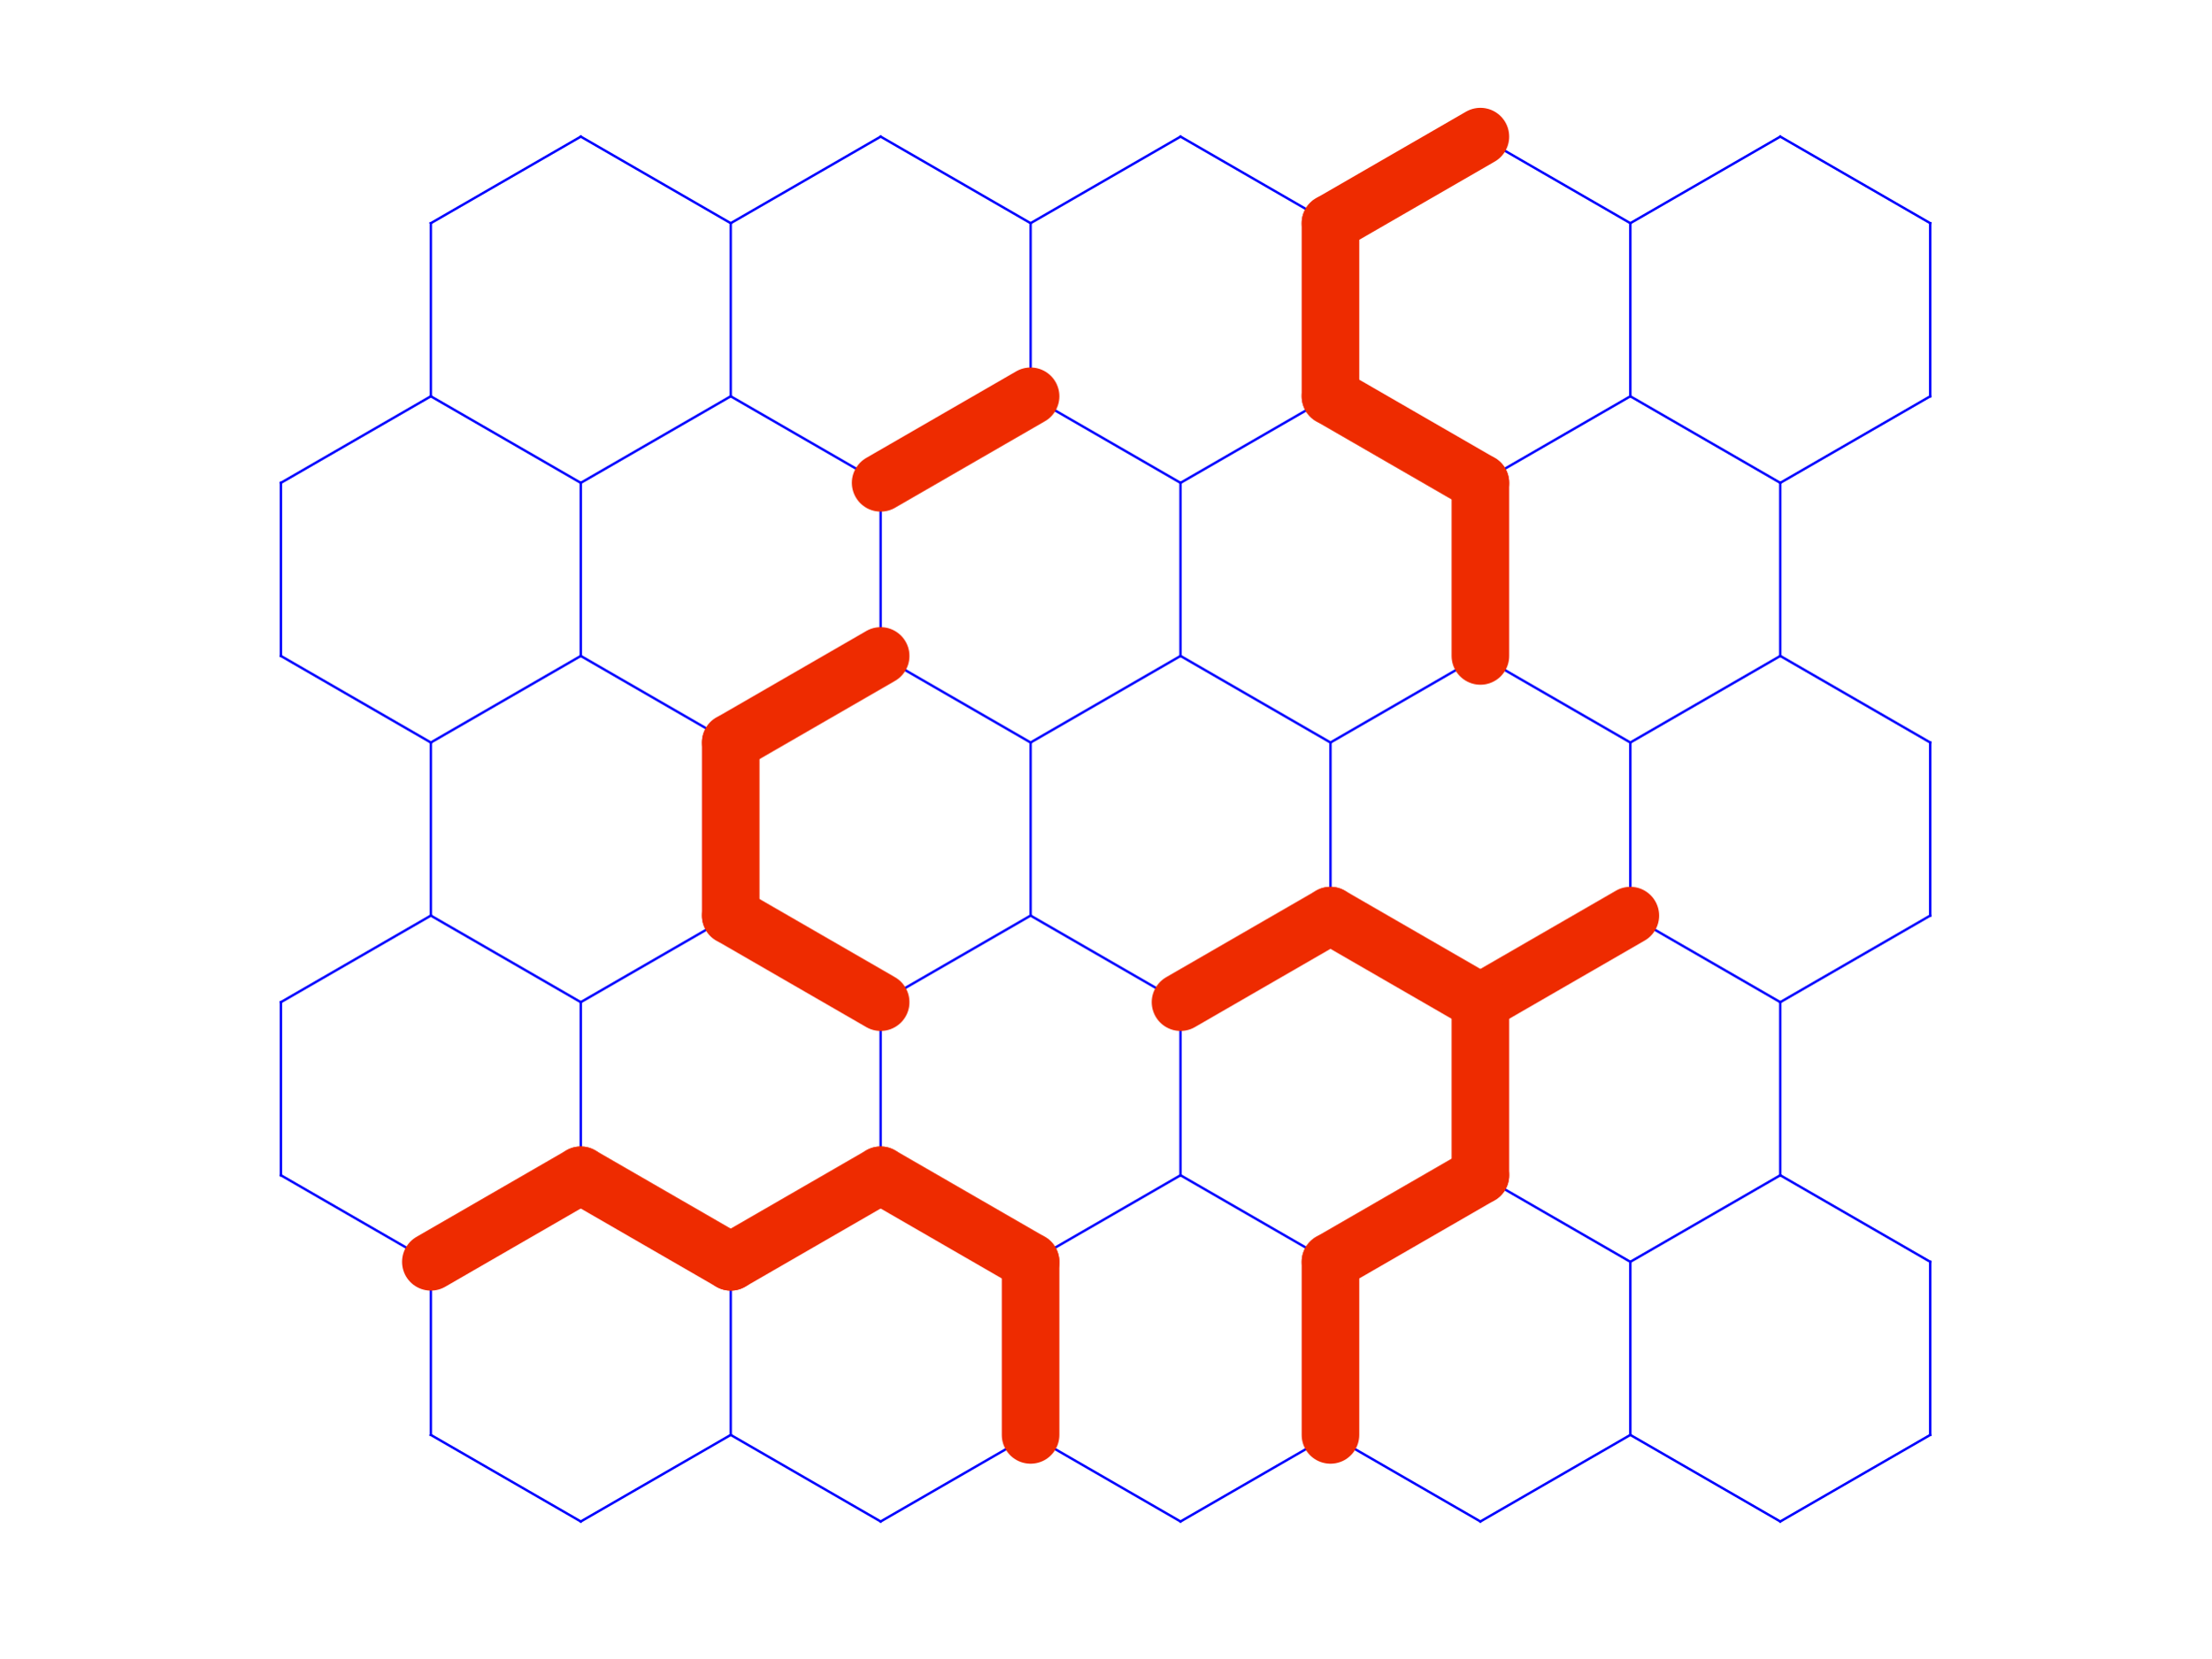
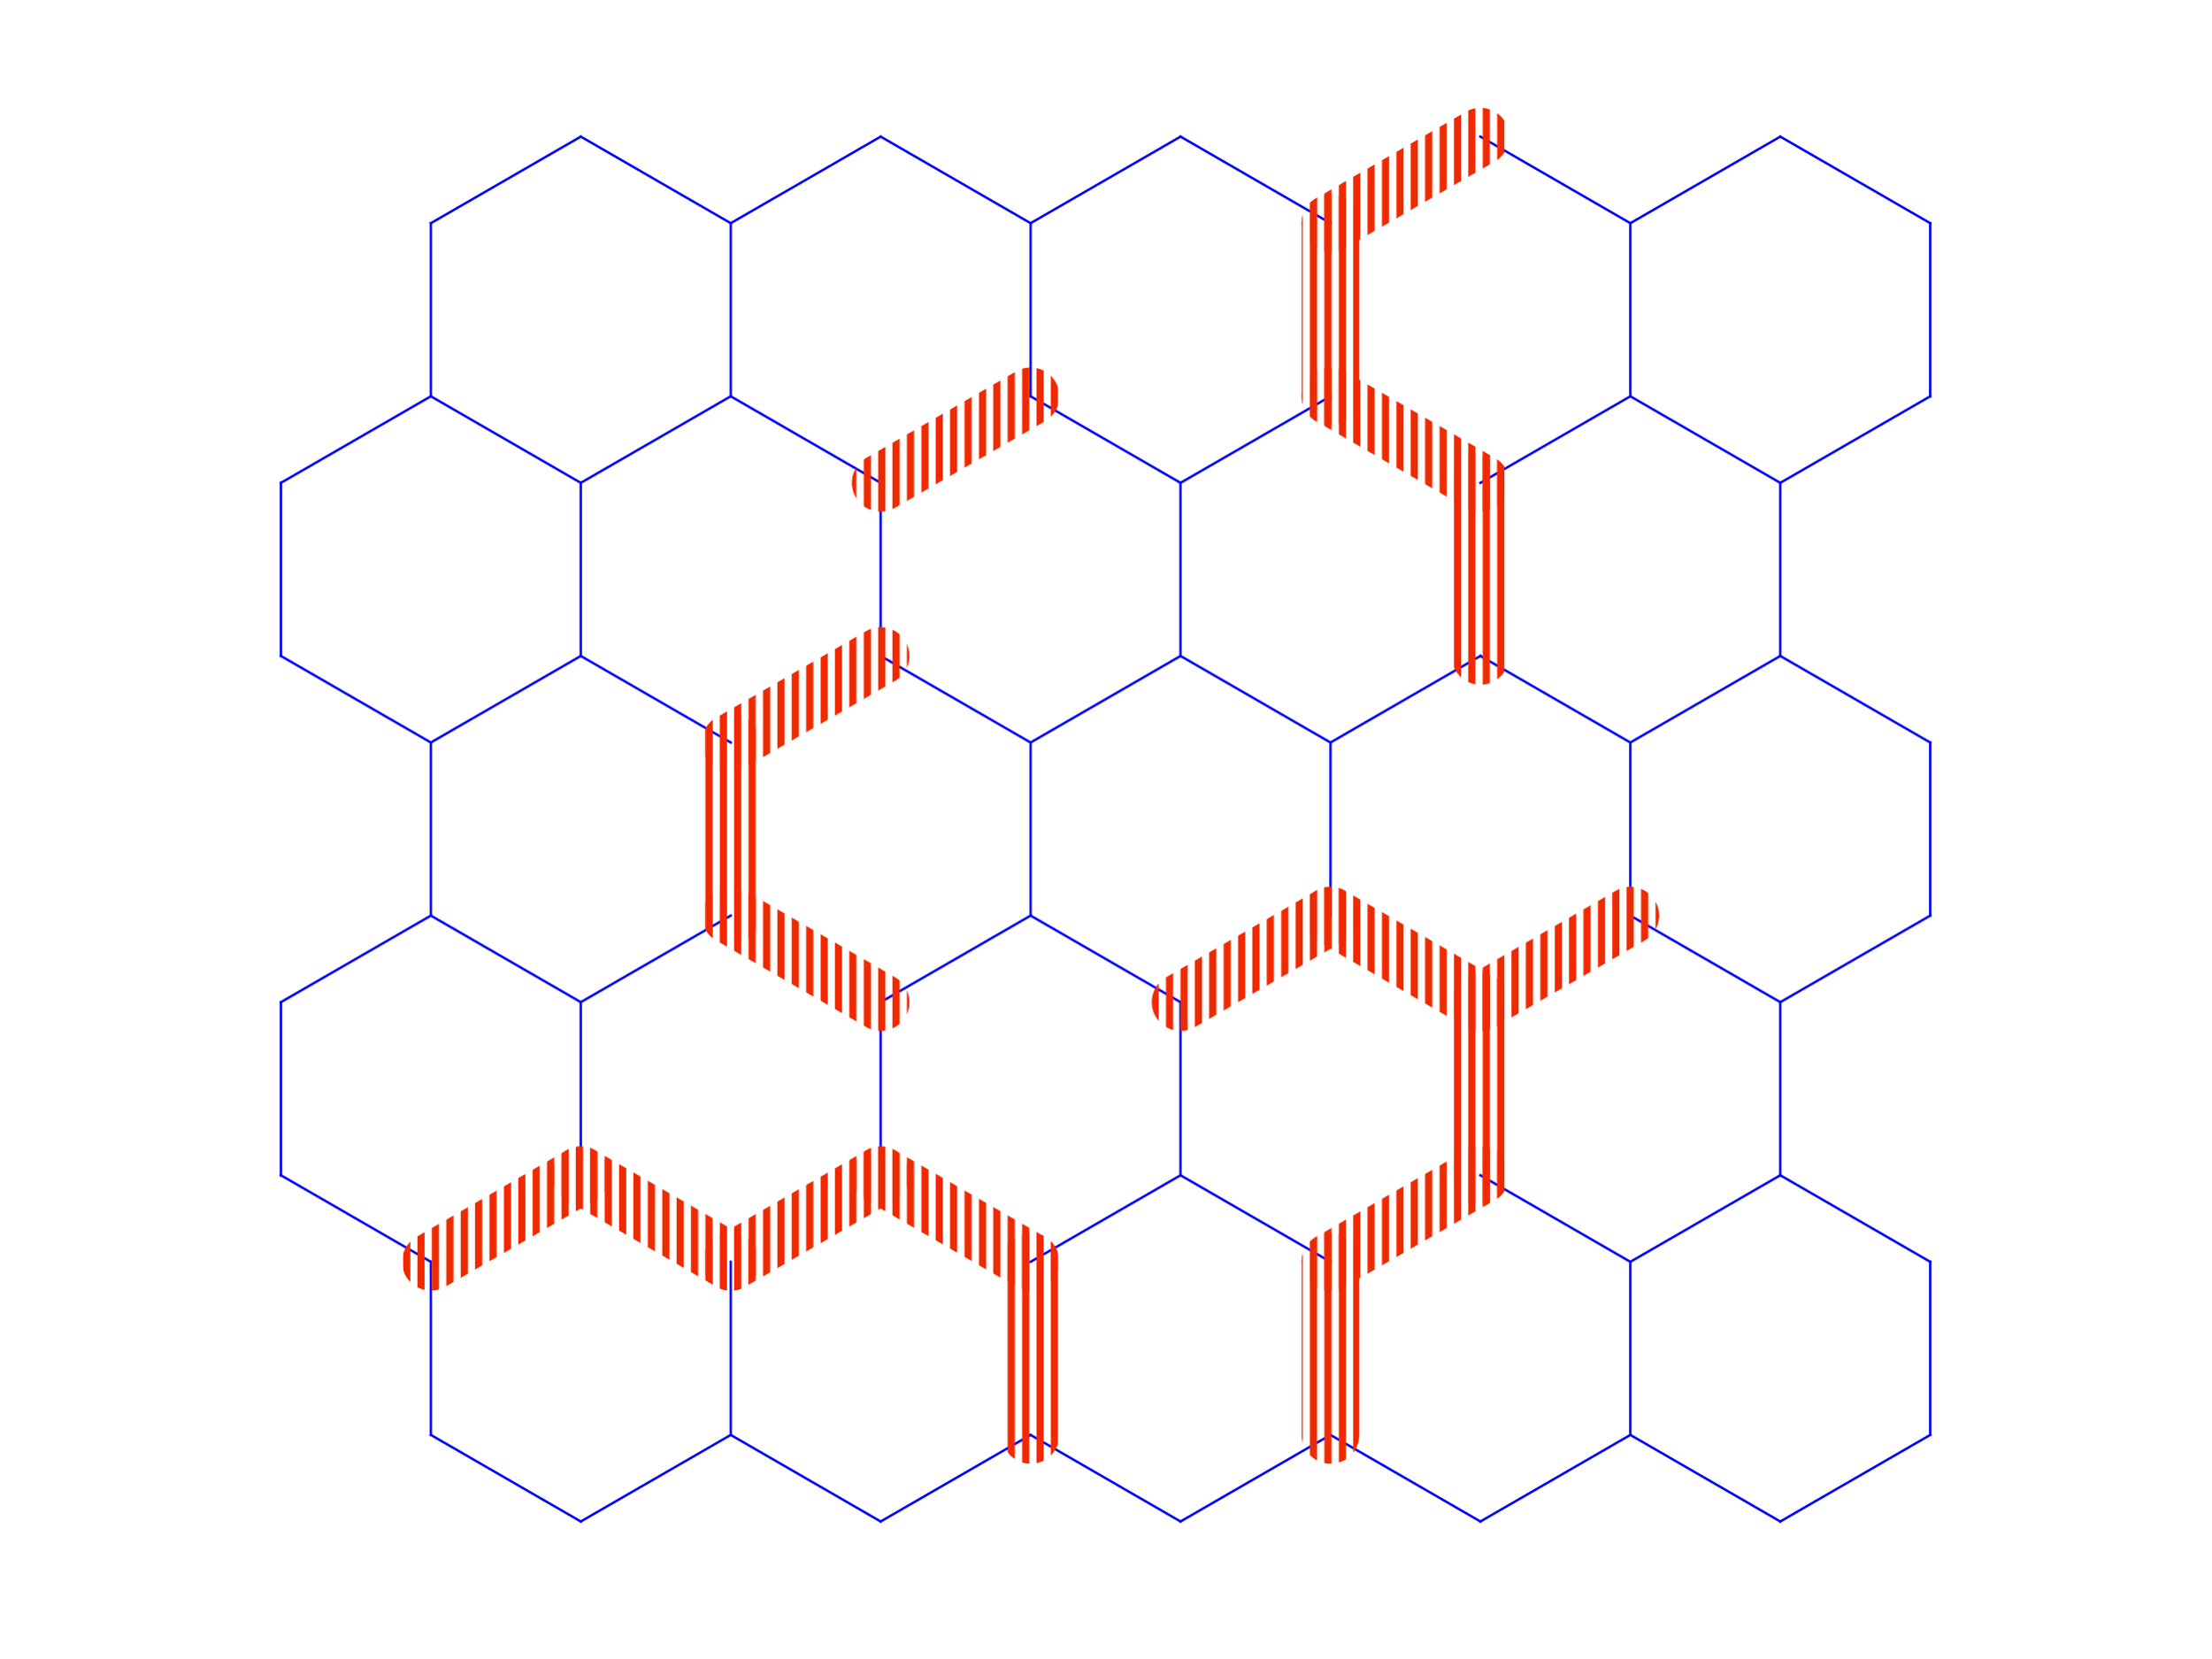
- <svg xmlns="http://www.w3.org/2000/svg" width="460.8pt" height="345.6pt" viewBox="0 0 460.8 345.6" version="1.1" id="svg97">
+ <svg xmlns="http://www.w3.org/2000/svg" xmlns:xlink="http://www.w3.org/1999/xlink" width="460.8pt" height="345.6pt" viewBox="0 0 460.8 345.6" version="1.1" id="svg97">
  <defs id="defs1">
+     <pattern xlink:href="#Strips1_1" preserveAspectRatio="xMidYMid" id="pattern2" patternTransform="scale(1.5)" x="0" y="0" />
+     <pattern patternUnits="userSpaceOnUse" width="2" height="10" patternTransform="translate(0,0) scale(2,2)" preserveAspectRatio="xMidYMid" id="Strips1_1" style="fill:#ee2b00">
+       <rect style="stroke:none" x="0" y="-0.5" width="1" height="11" id="rect134" />
+     </pattern>
    <style type="text/css" id="style1">*{stroke-linejoin: round; stroke-linecap: butt}</style>
  </defs>
  <g id="layer1">
    <g id="line2d_2">
      <path d="M 121.033 317.127  L 152.281 299.086  " clip-path="url(#pdbf9a2d3a2)" style="fill: none; stroke: #0000ff; stroke-width: 0.5; stroke-linecap: square" id="path3" />
    </g>
    <g id="line2d_3">
      <path d="M 183.528 317.127  L 214.776 299.086  " clip-path="url(#pdbf9a2d3a2)" style="fill: none; stroke: #0000ff; stroke-width: 0.5; stroke-linecap: square" id="path4" />
    </g>
    <g id="line2d_4">
      <path d="M 246.024 317.127  L 277.272 299.086  " clip-path="url(#pdbf9a2d3a2)" style="fill: none; stroke: #0000ff; stroke-width: 0.5; stroke-linecap: square" id="path5" />
    </g>
    <g id="line2d_5">
      <path d="M 308.519 317.127  L 339.767 299.086  " clip-path="url(#pdbf9a2d3a2)" style="fill: none; stroke: #0000ff; stroke-width: 0.5; stroke-linecap: square" id="path6" />
    </g>
    <g id="line2d_6">
      <path d="M 371.015 317.127  L 402.263 299.086  " clip-path="url(#pdbf9a2d3a2)" style="fill: none; stroke: #0000ff; stroke-width: 0.5; stroke-linecap: square" id="path7" />
    </g>
    <g id="line2d_7">
      <path d="M 121.033 317.127  L 89.785 299.086  " clip-path="url(#pdbf9a2d3a2)" style="fill: none; stroke: #0000ff; stroke-width: 0.5; stroke-linecap: square" id="path8" />
    </g>
    <g id="line2d_8">
      <path d="M 183.528 317.127  L 152.281 299.086  " clip-path="url(#pdbf9a2d3a2)" style="fill: none; stroke: #0000ff; stroke-width: 0.5; stroke-linecap: square" id="path9" />
    </g>
    <g id="line2d_9">
      <path d="M 246.024 317.127  L 214.776 299.086  " clip-path="url(#pdbf9a2d3a2)" style="fill: none; stroke: #0000ff; stroke-width: 0.5; stroke-linecap: square" id="path10" />
    </g>
    <g id="line2d_10">
      <path d="M 308.519 317.127  L 277.272 299.086  " clip-path="url(#pdbf9a2d3a2)" style="fill: none; stroke: #0000ff; stroke-width: 0.5; stroke-linecap: square" id="path11" />
    </g>
    <g id="line2d_11">
      <path d="M 371.015 317.127  L 339.767 299.086  " clip-path="url(#pdbf9a2d3a2)" style="fill: none; stroke: #0000ff; stroke-width: 0.5; stroke-linecap: square" id="path12" />
    </g>
    <g id="line2d_12">
      <path d="M 89.785 299.086  L 89.785 263.005  " clip-path="url(#pdbf9a2d3a2)" style="fill: none; stroke: #0000ff; stroke-width: 0.5; stroke-linecap: square" id="path13" />
    </g>
    <g id="line2d_13">
      <path d="M 152.281 299.086  L 152.281 263.005  " clip-path="url(#pdbf9a2d3a2)" style="fill: none; stroke: #0000ff; stroke-width: 0.5; stroke-linecap: square" id="path14" />
    </g>
    <g id="line2d_16">
      <path d="M 339.767 299.086  L 339.767 263.005  " clip-path="url(#pdbf9a2d3a2)" style="fill: none; stroke: #0000ff; stroke-width: 0.5; stroke-linecap: square" id="path17" />
    </g>
    <g id="line2d_17">
      <path d="M 402.263 299.086  L 402.263 263.005  " clip-path="url(#pdbf9a2d3a2)" style="fill: none; stroke: #0000ff; stroke-width: 0.5; stroke-linecap: square" id="path18" />
    </g>
    <g id="line2d_18">
      <path d="M 89.785 263.005  L 58.537 244.964  " clip-path="url(#pdbf9a2d3a2)" style="fill: none; stroke: #0000ff; stroke-width: 0.5; stroke-linecap: square" id="path19" />
    </g>
    <g id="line2d_21">
      <path d="M 277.272 263.005  L 246.024 244.964  " clip-path="url(#pdbf9a2d3a2)" style="fill: none; stroke: #0000ff; stroke-width: 0.5; stroke-linecap: square" id="path22" />
    </g>
    <g id="line2d_22">
      <path d="M 339.767 263.005  L 308.519 244.964  " clip-path="url(#pdbf9a2d3a2)" style="fill: none; stroke: #0000ff; stroke-width: 0.5; stroke-linecap: square" id="path23" />
    </g>
    <g id="line2d_23">
      <path d="M 402.263 263.005  L 371.015 244.964  " clip-path="url(#pdbf9a2d3a2)" style="fill: none; stroke: #0000ff; stroke-width: 0.5; stroke-linecap: square" id="path24" />
    </g>
    <g id="line2d_26">
      <path d="M 214.776 263.005  L 246.024 244.964  " clip-path="url(#pdbf9a2d3a2)" style="fill: none; stroke: #0000ff; stroke-width: 0.5; stroke-linecap: square" id="path27" />
    </g>
    <g id="line2d_28">
      <path d="M 339.767 263.005  L 371.015 244.964  " clip-path="url(#pdbf9a2d3a2)" style="fill: none; stroke: #0000ff; stroke-width: 0.5; stroke-linecap: square" id="path29" />
    </g>
    <g id="line2d_29">
      <path d="M 58.537 244.964  L 58.537 208.882  " clip-path="url(#pdbf9a2d3a2)" style="fill: none; stroke: #0000ff; stroke-width: 0.5; stroke-linecap: square" id="path30" />
    </g>
    <g id="line2d_30">
      <path d="M 121.033 244.964  L 121.033 208.882  " clip-path="url(#pdbf9a2d3a2)" style="fill: none; stroke: #0000ff; stroke-width: 0.5; stroke-linecap: square" id="path31" />
    </g>
    <g id="line2d_31">
      <path d="M 183.528 244.964  L 183.528 208.882  " clip-path="url(#pdbf9a2d3a2)" style="fill: none; stroke: #0000ff; stroke-width: 0.5; stroke-linecap: square" id="path32" />
    </g>
    <g id="line2d_32">
      <path d="M 246.024 244.964  L 246.024 208.882  " clip-path="url(#pdbf9a2d3a2)" style="fill: none; stroke: #0000ff; stroke-width: 0.5; stroke-linecap: square" id="path33" />
    </g>
    <g id="line2d_34">
      <path d="M 371.015 244.964  L 371.015 208.882  " clip-path="url(#pdbf9a2d3a2)" style="fill: none; stroke: #0000ff; stroke-width: 0.5; stroke-linecap: square" id="path35" />
    </g>
    <g id="line2d_35">
      <path d="M 58.537 208.882  L 89.785 190.841  " clip-path="url(#pdbf9a2d3a2)" style="fill: none; stroke: #0000ff; stroke-width: 0.5; stroke-linecap: square" id="path36" />
    </g>
    <g id="line2d_36">
      <path d="M 121.033 208.882  L 152.281 190.841  " clip-path="url(#pdbf9a2d3a2)" style="fill: none; stroke: #0000ff; stroke-width: 0.5; stroke-linecap: square" id="path37" />
    </g>
    <g id="line2d_37">
      <path d="M 183.528 208.882  L 214.776 190.841  " clip-path="url(#pdbf9a2d3a2)" style="fill: none; stroke: #0000ff; stroke-width: 0.5; stroke-linecap: square" id="path38" />
    </g>
    <g id="line2d_40">
      <path d="M 371.015 208.882  L 402.263 190.841  " clip-path="url(#pdbf9a2d3a2)" style="fill: none; stroke: #0000ff; stroke-width: 0.5; stroke-linecap: square" id="path41" />
    </g>
    <g id="line2d_41">
      <path d="M 121.033 208.882  L 89.785 190.841  " clip-path="url(#pdbf9a2d3a2)" style="fill: none; stroke: #0000ff; stroke-width: 0.5; stroke-linecap: square" id="path42" />
    </g>
    <g id="line2d_43">
      <path d="M 246.024 208.882  L 214.776 190.841  " clip-path="url(#pdbf9a2d3a2)" style="fill: none; stroke: #0000ff; stroke-width: 0.5; stroke-linecap: square" id="path44" />
    </g>
    <g id="line2d_45">
      <path d="M 371.015 208.882  L 339.767 190.841  " clip-path="url(#pdbf9a2d3a2)" style="fill: none; stroke: #0000ff; stroke-width: 0.5; stroke-linecap: square" id="path46" />
    </g>
    <g id="line2d_46">
      <path d="M 89.785 190.841  L 89.785 154.759  " clip-path="url(#pdbf9a2d3a2)" style="fill: none; stroke: #0000ff; stroke-width: 0.5; stroke-linecap: square" id="path47" />
    </g>
    <g id="line2d_48">
      <path d="M 214.776 190.841  L 214.776 154.759  " clip-path="url(#pdbf9a2d3a2)" style="fill: none; stroke: #0000ff; stroke-width: 0.5; stroke-linecap: square" id="path49" />
    </g>
    <g id="line2d_49">
      <path d="M 277.272 190.841  L 277.272 154.759  " clip-path="url(#pdbf9a2d3a2)" style="fill: none; stroke: #0000ff; stroke-width: 0.5; stroke-linecap: square" id="path50" />
    </g>
    <g id="line2d_50">
      <path d="M 339.767 190.841  L 339.767 154.759  " clip-path="url(#pdbf9a2d3a2)" style="fill: none; stroke: #0000ff; stroke-width: 0.5; stroke-linecap: square" id="path51" />
    </g>
    <g id="line2d_51">
      <path d="M 402.263 190.841  L 402.263 154.759  " clip-path="url(#pdbf9a2d3a2)" style="fill: none; stroke: #0000ff; stroke-width: 0.5; stroke-linecap: square" id="path52" />
    </g>
    <g id="line2d_52">
      <path d="M 89.785 154.759  L 58.537 136.718  " clip-path="url(#pdbf9a2d3a2)" style="fill: none; stroke: #0000ff; stroke-width: 0.5; stroke-linecap: square" id="path53" />
    </g>
    <g id="line2d_53">
      <path d="M 152.281 154.759  L 121.033 136.718  " clip-path="url(#pdbf9a2d3a2)" style="fill: none; stroke: #0000ff; stroke-width: 0.5; stroke-linecap: square" id="path54" />
    </g>
    <g id="line2d_54">
      <path d="M 214.776 154.759  L 183.528 136.718  " clip-path="url(#pdbf9a2d3a2)" style="fill: none; stroke: #0000ff; stroke-width: 0.5; stroke-linecap: square" id="path55" />
    </g>
    <g id="line2d_55">
      <path d="M 277.272 154.759  L 246.024 136.718  " clip-path="url(#pdbf9a2d3a2)" style="fill: none; stroke: #0000ff; stroke-width: 0.5; stroke-linecap: square" id="path56" />
    </g>
    <g id="line2d_56">
      <path d="M 339.767 154.759  L 308.519 136.718  " clip-path="url(#pdbf9a2d3a2)" style="fill: none; stroke: #0000ff; stroke-width: 0.5; stroke-linecap: square" id="path57" />
    </g>
    <g id="line2d_57">
      <path d="M 402.263 154.759  L 371.015 136.718  " clip-path="url(#pdbf9a2d3a2)" style="fill: none; stroke: #0000ff; stroke-width: 0.5; stroke-linecap: square" id="path58" />
    </g>
    <g id="line2d_58">
      <path d="M 89.785 154.759  L 121.033 136.718  " clip-path="url(#pdbf9a2d3a2)" style="fill: none; stroke: #0000ff; stroke-width: 0.5; stroke-linecap: square" id="path59" />
    </g>
    <g id="line2d_60">
      <path d="M 214.776 154.759  L 246.024 136.718  " clip-path="url(#pdbf9a2d3a2)" style="fill: none; stroke: #0000ff; stroke-width: 0.5; stroke-linecap: square" id="path61" />
    </g>
    <g id="line2d_61">
      <path d="M 277.272 154.759  L 308.519 136.718  " clip-path="url(#pdbf9a2d3a2)" style="fill: none; stroke: #0000ff; stroke-width: 0.5; stroke-linecap: square" id="path62" />
    </g>
    <g id="line2d_62">
      <path d="M 339.767 154.759  L 371.015 136.718  " clip-path="url(#pdbf9a2d3a2)" style="fill: none; stroke: #0000ff; stroke-width: 0.5; stroke-linecap: square" id="path63" />
    </g>
    <g id="line2d_63">
      <path d="M 58.537 136.718  L 58.537 100.636  " clip-path="url(#pdbf9a2d3a2)" style="fill: none; stroke: #0000ff; stroke-width: 0.5; stroke-linecap: square" id="path64" />
    </g>
    <g id="line2d_64">
      <path d="M 121.033 136.718  L 121.033 100.636  " clip-path="url(#pdbf9a2d3a2)" style="fill: none; stroke: #0000ff; stroke-width: 0.5; stroke-linecap: square" id="path65" />
    </g>
    <g id="line2d_65">
      <path d="M 183.528 136.718  L 183.528 100.636  " clip-path="url(#pdbf9a2d3a2)" style="fill: none; stroke: #0000ff; stroke-width: 0.5; stroke-linecap: square" id="path66" />
    </g>
    <g id="line2d_66">
      <path d="M 246.024 136.718  L 246.024 100.636  " clip-path="url(#pdbf9a2d3a2)" style="fill: none; stroke: #0000ff; stroke-width: 0.5; stroke-linecap: square" id="path67" />
    </g>
    <g id="line2d_68">
      <path d="M 371.015 136.718  L 371.015 100.636  " clip-path="url(#pdbf9a2d3a2)" style="fill: none; stroke: #0000ff; stroke-width: 0.5; stroke-linecap: square" id="path69" />
    </g>
    <g id="line2d_69">
      <path d="M 58.537 100.636  L 89.785 82.595  " clip-path="url(#pdbf9a2d3a2)" style="fill: none; stroke: #0000ff; stroke-width: 0.5; stroke-linecap: square" id="path70" />
    </g>
    <g id="line2d_70">
      <path d="M 121.033 100.636  L 152.281 82.595  " clip-path="url(#pdbf9a2d3a2)" style="fill: none; stroke: #0000ff; stroke-width: 0.5; stroke-linecap: square" id="path71" />
    </g>
    <g id="line2d_72">
      <path d="M 246.024 100.636  L 277.272 82.595  " clip-path="url(#pdbf9a2d3a2)" style="fill: none; stroke: #0000ff; stroke-width: 0.5; stroke-linecap: square" id="path73" />
    </g>
    <g id="line2d_73">
      <path d="M 308.519 100.636  L 339.767 82.595  " clip-path="url(#pdbf9a2d3a2)" style="fill: none; stroke: #0000ff; stroke-width: 0.5; stroke-linecap: square" id="path74" />
    </g>
    <g id="line2d_74">
      <path d="M 371.015 100.636  L 402.263 82.595  " clip-path="url(#pdbf9a2d3a2)" style="fill: none; stroke: #0000ff; stroke-width: 0.5; stroke-linecap: square" id="path75" />
    </g>
    <g id="line2d_75">
      <path d="M 121.033 100.636  L 89.785 82.595  " clip-path="url(#pdbf9a2d3a2)" style="fill: none; stroke: #0000ff; stroke-width: 0.5; stroke-linecap: square" id="path76" />
    </g>
    <g id="line2d_76">
      <path d="M 183.528 100.636  L 152.281 82.595  " clip-path="url(#pdbf9a2d3a2)" style="fill: none; stroke: #0000ff; stroke-width: 0.5; stroke-linecap: square" id="path77" />
    </g>
    <g id="line2d_77">
      <path d="M 246.024 100.636  L 214.776 82.595  " clip-path="url(#pdbf9a2d3a2)" style="fill: none; stroke: #0000ff; stroke-width: 0.5; stroke-linecap: square" id="path78" />
    </g>
    <g id="line2d_79">
      <path d="M 371.015 100.636  L 339.767 82.595  " clip-path="url(#pdbf9a2d3a2)" style="fill: none; stroke: #0000ff; stroke-width: 0.5; stroke-linecap: square" id="path80" />
    </g>
    <g id="line2d_80">
      <path d="M 89.785 82.595  L 89.785 46.514  " clip-path="url(#pdbf9a2d3a2)" style="fill: none; stroke: #0000ff; stroke-width: 0.5; stroke-linecap: square" id="path81" />
    </g>
    <g id="line2d_81">
      <path d="M 152.281 82.595  L 152.281 46.514  " clip-path="url(#pdbf9a2d3a2)" style="fill: none; stroke: #0000ff; stroke-width: 0.5; stroke-linecap: square" id="path82" />
    </g>
    <g id="line2d_82">
      <path d="M 214.776 82.595  L 214.776 46.514  " clip-path="url(#pdbf9a2d3a2)" style="fill: none; stroke: #0000ff; stroke-width: 0.5; stroke-linecap: square" id="path83" />
    </g>
    <g id="line2d_84">
      <path d="M 339.767 82.595  L 339.767 46.514  " clip-path="url(#pdbf9a2d3a2)" style="fill: none; stroke: #0000ff; stroke-width: 0.5; stroke-linecap: square" id="path85" />
    </g>
    <g id="line2d_85">
      <path d="M 402.263 82.595  L 402.263 46.514  " clip-path="url(#pdbf9a2d3a2)" style="fill: none; stroke: #0000ff; stroke-width: 0.5; stroke-linecap: square" id="path86" />
    </g>
    <g id="line2d_87">
      <path d="M 152.281 46.514  L 121.033 28.473  " clip-path="url(#pdbf9a2d3a2)" style="fill: none; stroke: #0000ff; stroke-width: 0.5; stroke-linecap: square" id="path88" />
    </g>
    <g id="line2d_88">
      <path d="M 214.776 46.514  L 183.528 28.473  " clip-path="url(#pdbf9a2d3a2)" style="fill: none; stroke: #0000ff; stroke-width: 0.5; stroke-linecap: square" id="path89" />
    </g>
    <g id="line2d_89">
      <path d="M 277.272 46.514  L 246.024 28.473  " clip-path="url(#pdbf9a2d3a2)" style="fill: none; stroke: #0000ff; stroke-width: 0.5; stroke-linecap: square" id="path90" />
    </g>
    <g id="line2d_90">
      <path d="M 339.767 46.514  L 308.519 28.473  " clip-path="url(#pdbf9a2d3a2)" style="fill: none; stroke: #0000ff; stroke-width: 0.5; stroke-linecap: square" id="path91" />
    </g>
    <g id="line2d_91">
      <path d="M 402.263 46.514  L 371.015 28.473  " clip-path="url(#pdbf9a2d3a2)" style="fill: none; stroke: #0000ff; stroke-width: 0.5; stroke-linecap: square" id="path92" />
    </g>
    <g id="line2d_92">
      <path d="M 89.785 46.514  L 121.033 28.473  " clip-path="url(#pdbf9a2d3a2)" style="fill: none; stroke: #0000ff; stroke-width: 0.5; stroke-linecap: square" id="path93" />
    </g>
    <g id="line2d_93">
      <path d="M 152.281 46.514  L 183.528 28.473  " clip-path="url(#pdbf9a2d3a2)" style="fill: none; stroke: #0000ff; stroke-width: 0.5; stroke-linecap: square" id="path94" />
    </g>
    <g id="line2d_94">
      <path d="M 214.776 46.514  L 246.024 28.473  " clip-path="url(#pdbf9a2d3a2)" style="fill: none; stroke: #0000ff; stroke-width: 0.5; stroke-linecap: square" id="path95" />
    </g>
    <g id="line2d_96">
      <path d="M 339.767 46.514  L 371.015 28.473  " clip-path="url(#pdbf9a2d3a2)" style="fill: none; stroke: #0000ff; stroke-width: 0.5; stroke-linecap: square" id="path97" />
    </g>
  </g>
  <g id="layer2">
-     <g id="line2d_14" style="stroke:#ee2b00;stroke-opacity:1;stroke-width:12;stroke-dasharray:none;stroke-linecap:round">
-       <path d="M 214.776 299.086  L 214.776 263.005  " clip-path="url(#pdbf9a2d3a2)" style="fill:none;stroke:#ee2b00;stroke-width:12;stroke-linecap:round;stroke-opacity:1;stroke-dasharray:none" id="path15" />
-     </g>
-     <g id="line2d_15" style="stroke:#ee2b00;stroke-opacity:1;stroke-width:12;stroke-dasharray:none;stroke-linecap:round">
-       <path d="M 277.272 299.086  L 277.272 263.005  " clip-path="url(#pdbf9a2d3a2)" style="fill:none;stroke:#ee2b00;stroke-width:12;stroke-linecap:round;stroke-opacity:1;stroke-dasharray:none" id="path16" />
-     </g>
-     <g id="line2d_19" style="stroke:#ee2b00;stroke-opacity:1;stroke-width:12;stroke-dasharray:none;stroke-linecap:round">
-       <path d="M 152.281 263.005  L 121.033 244.964  " clip-path="url(#pdbf9a2d3a2)" style="fill:none;stroke:#ee2b00;stroke-width:12;stroke-linecap:round;stroke-opacity:1;stroke-dasharray:none" id="path20" />
-     </g>
-     <g id="line2d_20" style="stroke:#ee2b00;stroke-opacity:1;stroke-width:12;stroke-dasharray:none;stroke-linecap:round">
-       <path d="M 214.776 263.005  L 183.528 244.964  " clip-path="url(#pdbf9a2d3a2)" style="fill:none;stroke:#ee2b00;stroke-width:12;stroke-linecap:round;stroke-opacity:1;stroke-dasharray:none" id="path21" />
-     </g>
-     <g id="line2d_24" style="stroke:#ee2b00;stroke-opacity:1;stroke-width:12;stroke-dasharray:none;stroke-linecap:round">
-       <path d="M 89.785 263.005  L 121.033 244.964  " clip-path="url(#pdbf9a2d3a2)" style="fill:none;stroke:#ee2b00;stroke-width:12;stroke-linecap:round;stroke-opacity:1;stroke-dasharray:none" id="path25" />
-     </g>
-     <g id="line2d_25" style="stroke:#ee2b00;stroke-opacity:1;stroke-width:12;stroke-dasharray:none;stroke-linecap:round">
-       <path d="M 152.281 263.005  L 183.528 244.964  " clip-path="url(#pdbf9a2d3a2)" style="fill:none;stroke:#ee2b00;stroke-width:12;stroke-linecap:round;stroke-opacity:1;stroke-dasharray:none" id="path26" />
-     </g>
-     <g id="line2d_27" style="stroke:#ee2b00;stroke-opacity:1;stroke-width:12;stroke-dasharray:none;stroke-linecap:round">
-       <path d="M 277.272 263.005  L 308.519 244.964  " clip-path="url(#pdbf9a2d3a2)" style="fill:none;stroke:#ee2b00;stroke-width:12;stroke-linecap:round;stroke-opacity:1;stroke-dasharray:none" id="path28" />
-     </g>
-     <g id="line2d_33" style="stroke:#ee2b00;stroke-opacity:1;stroke-width:12;stroke-dasharray:none;stroke-linecap:round">
-       <path d="M 308.519 244.964  L 308.519 208.882  " clip-path="url(#pdbf9a2d3a2)" style="fill:none;stroke:#ee2b00;stroke-width:12;stroke-linecap:round;stroke-opacity:1;stroke-dasharray:none" id="path34" />
-     </g>
-     <g id="line2d_38" style="stroke:#ee2b00;stroke-opacity:1;stroke-width:12;stroke-dasharray:none;stroke-linecap:round">
-       <path d="M 246.024 208.882  L 277.272 190.841  " clip-path="url(#pdbf9a2d3a2)" style="fill:none;stroke:#ee2b00;stroke-width:12;stroke-linecap:round;stroke-opacity:1;stroke-dasharray:none" id="path39" />
-     </g>
-     <g id="line2d_39" style="stroke:#ee2b00;stroke-opacity:1;stroke-width:12;stroke-dasharray:none;stroke-linecap:round">
-       <path d="M 308.519 208.882  L 339.767 190.841  " clip-path="url(#pdbf9a2d3a2)" style="fill:none;stroke:#ee2b00;stroke-width:12;stroke-linecap:round;stroke-opacity:1;stroke-dasharray:none" id="path40" />
-     </g>
-     <g id="line2d_42" style="stroke:#ee2b00;stroke-opacity:1;stroke-width:12;stroke-dasharray:none;stroke-linecap:round">
-       <path d="M 183.528 208.882  L 152.281 190.841  " clip-path="url(#pdbf9a2d3a2)" style="fill:none;stroke:#ee2b00;stroke-width:12;stroke-linecap:round;stroke-opacity:1;stroke-dasharray:none" id="path43" />
-     </g>
-     <g id="line2d_44" style="stroke:#ee2b00;stroke-opacity:1;stroke-width:12;stroke-dasharray:none;stroke-linecap:round">
-       <path d="M 308.519 208.882  L 277.272 190.841  " clip-path="url(#pdbf9a2d3a2)" style="fill:none;stroke:#ee2b00;stroke-width:12;stroke-linecap:round;stroke-opacity:1;stroke-dasharray:none" id="path45" />
-     </g>
-     <g id="line2d_47" style="stroke:#ee2b00;stroke-opacity:1;stroke-width:12;stroke-dasharray:none;stroke-linecap:round">
-       <path d="M 152.281 190.841  L 152.281 154.759  " clip-path="url(#pdbf9a2d3a2)" style="fill:none;stroke:#ee2b00;stroke-width:12;stroke-linecap:round;stroke-opacity:1;stroke-dasharray:none" id="path48" />
-     </g>
-     <g id="line2d_59" style="stroke:#ee2b00;stroke-opacity:1;stroke-width:12;stroke-dasharray:none;stroke-linecap:round">
-       <path d="M 152.281 154.759  L 183.528 136.718  " clip-path="url(#pdbf9a2d3a2)" style="fill:none;stroke:#ee2b00;stroke-width:12;stroke-linecap:round;stroke-opacity:1;stroke-dasharray:none" id="path60" />
-     </g>
-     <g id="line2d_67" style="stroke:#ee2b00;stroke-opacity:1;stroke-width:12;stroke-dasharray:none;stroke-linecap:round">
-       <path d="M 308.519 136.718  L 308.519 100.636  " clip-path="url(#pdbf9a2d3a2)" style="fill:none;stroke:#ee2b00;stroke-width:12;stroke-linecap:round;stroke-opacity:1;stroke-dasharray:none" id="path68" />
-     </g>
-     <g id="line2d_71" style="stroke:#ee2b00;stroke-opacity:1;stroke-width:12;stroke-dasharray:none;stroke-linecap:round">
-       <path d="M 183.528 100.636  L 214.776 82.595  " clip-path="url(#pdbf9a2d3a2)" style="fill:none;stroke:#ee2b00;stroke-width:12;stroke-linecap:round;stroke-opacity:1;stroke-dasharray:none" id="path72" />
-     </g>
-     <g id="line2d_78" style="stroke:#ee2b00;stroke-opacity:1;stroke-width:12;stroke-dasharray:none;stroke-linecap:round">
-       <path d="M 308.519 100.636  L 277.272 82.595  " clip-path="url(#pdbf9a2d3a2)" style="fill:none;stroke:#ee2b00;stroke-width:12;stroke-linecap:round;stroke-opacity:1;stroke-dasharray:none" id="path79" />
-     </g>
-     <g id="line2d_83" style="stroke:#ee2b00;stroke-opacity:1;stroke-width:12;stroke-dasharray:none;stroke-linecap:round">
-       <path d="M 277.272 82.595  L 277.272 46.514  " clip-path="url(#pdbf9a2d3a2)" style="fill:none;stroke:#ee2b00;stroke-width:12;stroke-linecap:round;stroke-opacity:1;stroke-dasharray:none" id="path84" />
-     </g>
-     <g id="line2d_95" style="stroke:#ee2b00;stroke-opacity:1;stroke-width:12;stroke-dasharray:none;stroke-linecap:round">
-       <path d="M 277.272 46.514  L 308.519 28.473  " clip-path="url(#pdbf9a2d3a2)" style="fill:none;stroke:#ee2b00;stroke-width:12;stroke-linecap:round;stroke-opacity:1;stroke-dasharray:none" id="path96" />
+     <g id="g1" style="stroke:url(#pattern2)">
+       <path d="M 214.776,299.086 V 263.005" clip-path="url(#pdbf9a2d3a2)" style="fill:none;stroke:url(#pattern2);stroke-width:12;stroke-linecap:round;stroke-dasharray:none;stroke-opacity:1" id="path15" />
+       <path d="M 277.272,299.086 V 263.005" clip-path="url(#pdbf9a2d3a2)" style="fill:none;stroke:url(#pattern2);stroke-width:12;stroke-linecap:round;stroke-dasharray:none;stroke-opacity:1" id="path16" />
+       <path d="M 152.281,263.005 121.033,244.964" clip-path="url(#pdbf9a2d3a2)" style="fill:none;stroke:url(#pattern2);stroke-width:12;stroke-linecap:round;stroke-dasharray:none;stroke-opacity:1" id="path20" />
+       <path d="m 214.776,263.005 -31.248,-18.041" clip-path="url(#pdbf9a2d3a2)" style="fill:none;stroke:url(#pattern2);stroke-width:12;stroke-linecap:round;stroke-dasharray:none;stroke-opacity:1" id="path21" />
+       <path d="m 89.785,263.005 31.248,-18.041" clip-path="url(#pdbf9a2d3a2)" style="fill:none;stroke:url(#pattern2);stroke-width:12;stroke-linecap:round;stroke-dasharray:none;stroke-opacity:1" id="path25" />
+       <path d="m 152.281,263.005 31.248,-18.041" clip-path="url(#pdbf9a2d3a2)" style="fill:none;stroke:url(#pattern2);stroke-width:12;stroke-linecap:round;stroke-dasharray:none;stroke-opacity:1" id="path26" />
+       <path d="m 277.272,263.005 31.248,-18.041" clip-path="url(#pdbf9a2d3a2)" style="fill:none;stroke:url(#pattern2);stroke-width:12;stroke-linecap:round;stroke-dasharray:none;stroke-opacity:1" id="path28" />
+       <path d="M 308.519,244.964 V 208.882" clip-path="url(#pdbf9a2d3a2)" style="fill:none;stroke:url(#pattern2);stroke-width:12;stroke-linecap:round;stroke-dasharray:none;stroke-opacity:1" id="path34" />
+       <path d="m 246.024,208.882 31.248,-18.041" clip-path="url(#pdbf9a2d3a2)" style="fill:none;stroke:url(#pattern2);stroke-width:12;stroke-linecap:round;stroke-dasharray:none;stroke-opacity:1" id="path39" />
+       <path d="M 308.519,208.882 339.767,190.841" clip-path="url(#pdbf9a2d3a2)" style="fill:none;stroke:url(#pattern2);stroke-width:12;stroke-linecap:round;stroke-dasharray:none;stroke-opacity:1" id="path40" />
+       <path d="M 183.528,208.882 152.281,190.841" clip-path="url(#pdbf9a2d3a2)" style="fill:none;stroke:url(#pattern2);stroke-width:12;stroke-linecap:round;stroke-dasharray:none;stroke-opacity:1" id="path43" />
+       <path d="M 308.519,208.882 277.272,190.841" clip-path="url(#pdbf9a2d3a2)" style="fill:none;stroke:url(#pattern2);stroke-width:12;stroke-linecap:round;stroke-dasharray:none;stroke-opacity:1" id="path45" />
+       <path d="M 152.281,190.841 V 154.759" clip-path="url(#pdbf9a2d3a2)" style="fill:none;stroke:url(#pattern2);stroke-width:12;stroke-linecap:round;stroke-dasharray:none;stroke-opacity:1" id="path48" />
+       <path d="m 152.281,154.759 31.248,-18.041" clip-path="url(#pdbf9a2d3a2)" style="fill:none;stroke:url(#pattern2);stroke-width:12;stroke-linecap:round;stroke-dasharray:none;stroke-opacity:1" id="path60" />
+       <path d="M 308.519,136.718 V 100.636" clip-path="url(#pdbf9a2d3a2)" style="fill:none;stroke:url(#pattern2);stroke-width:12;stroke-linecap:round;stroke-dasharray:none;stroke-opacity:1" id="path68" />
+       <path d="M 183.528,100.636 214.776,82.595" clip-path="url(#pdbf9a2d3a2)" style="fill:none;stroke:url(#pattern2);stroke-width:12;stroke-linecap:round;stroke-dasharray:none;stroke-opacity:1" id="path72" />
+       <path d="M 308.519,100.636 277.272,82.595" clip-path="url(#pdbf9a2d3a2)" style="fill:none;stroke:url(#pattern2);stroke-width:12;stroke-linecap:round;stroke-dasharray:none;stroke-opacity:1" id="path79" />
+       <path d="M 277.272,82.595 V 46.514" clip-path="url(#pdbf9a2d3a2)" style="fill:none;stroke:url(#pattern2);stroke-width:12;stroke-linecap:round;stroke-dasharray:none;stroke-opacity:1" id="path84" />
+       <path d="M 277.272,46.514 308.519,28.473" clip-path="url(#pdbf9a2d3a2)" style="fill:none;stroke:url(#pattern2);stroke-width:12;stroke-linecap:round;stroke-dasharray:none;stroke-opacity:1" id="path96" />
    </g>
  </g>
  <defs id="defs97">
    <clipPath id="pdbf9a2d3a2">
      <rect x="41.351" y="14.04" width="378.098" height="317.52" id="rect97" />
    </clipPath>
  </defs>
</svg>
